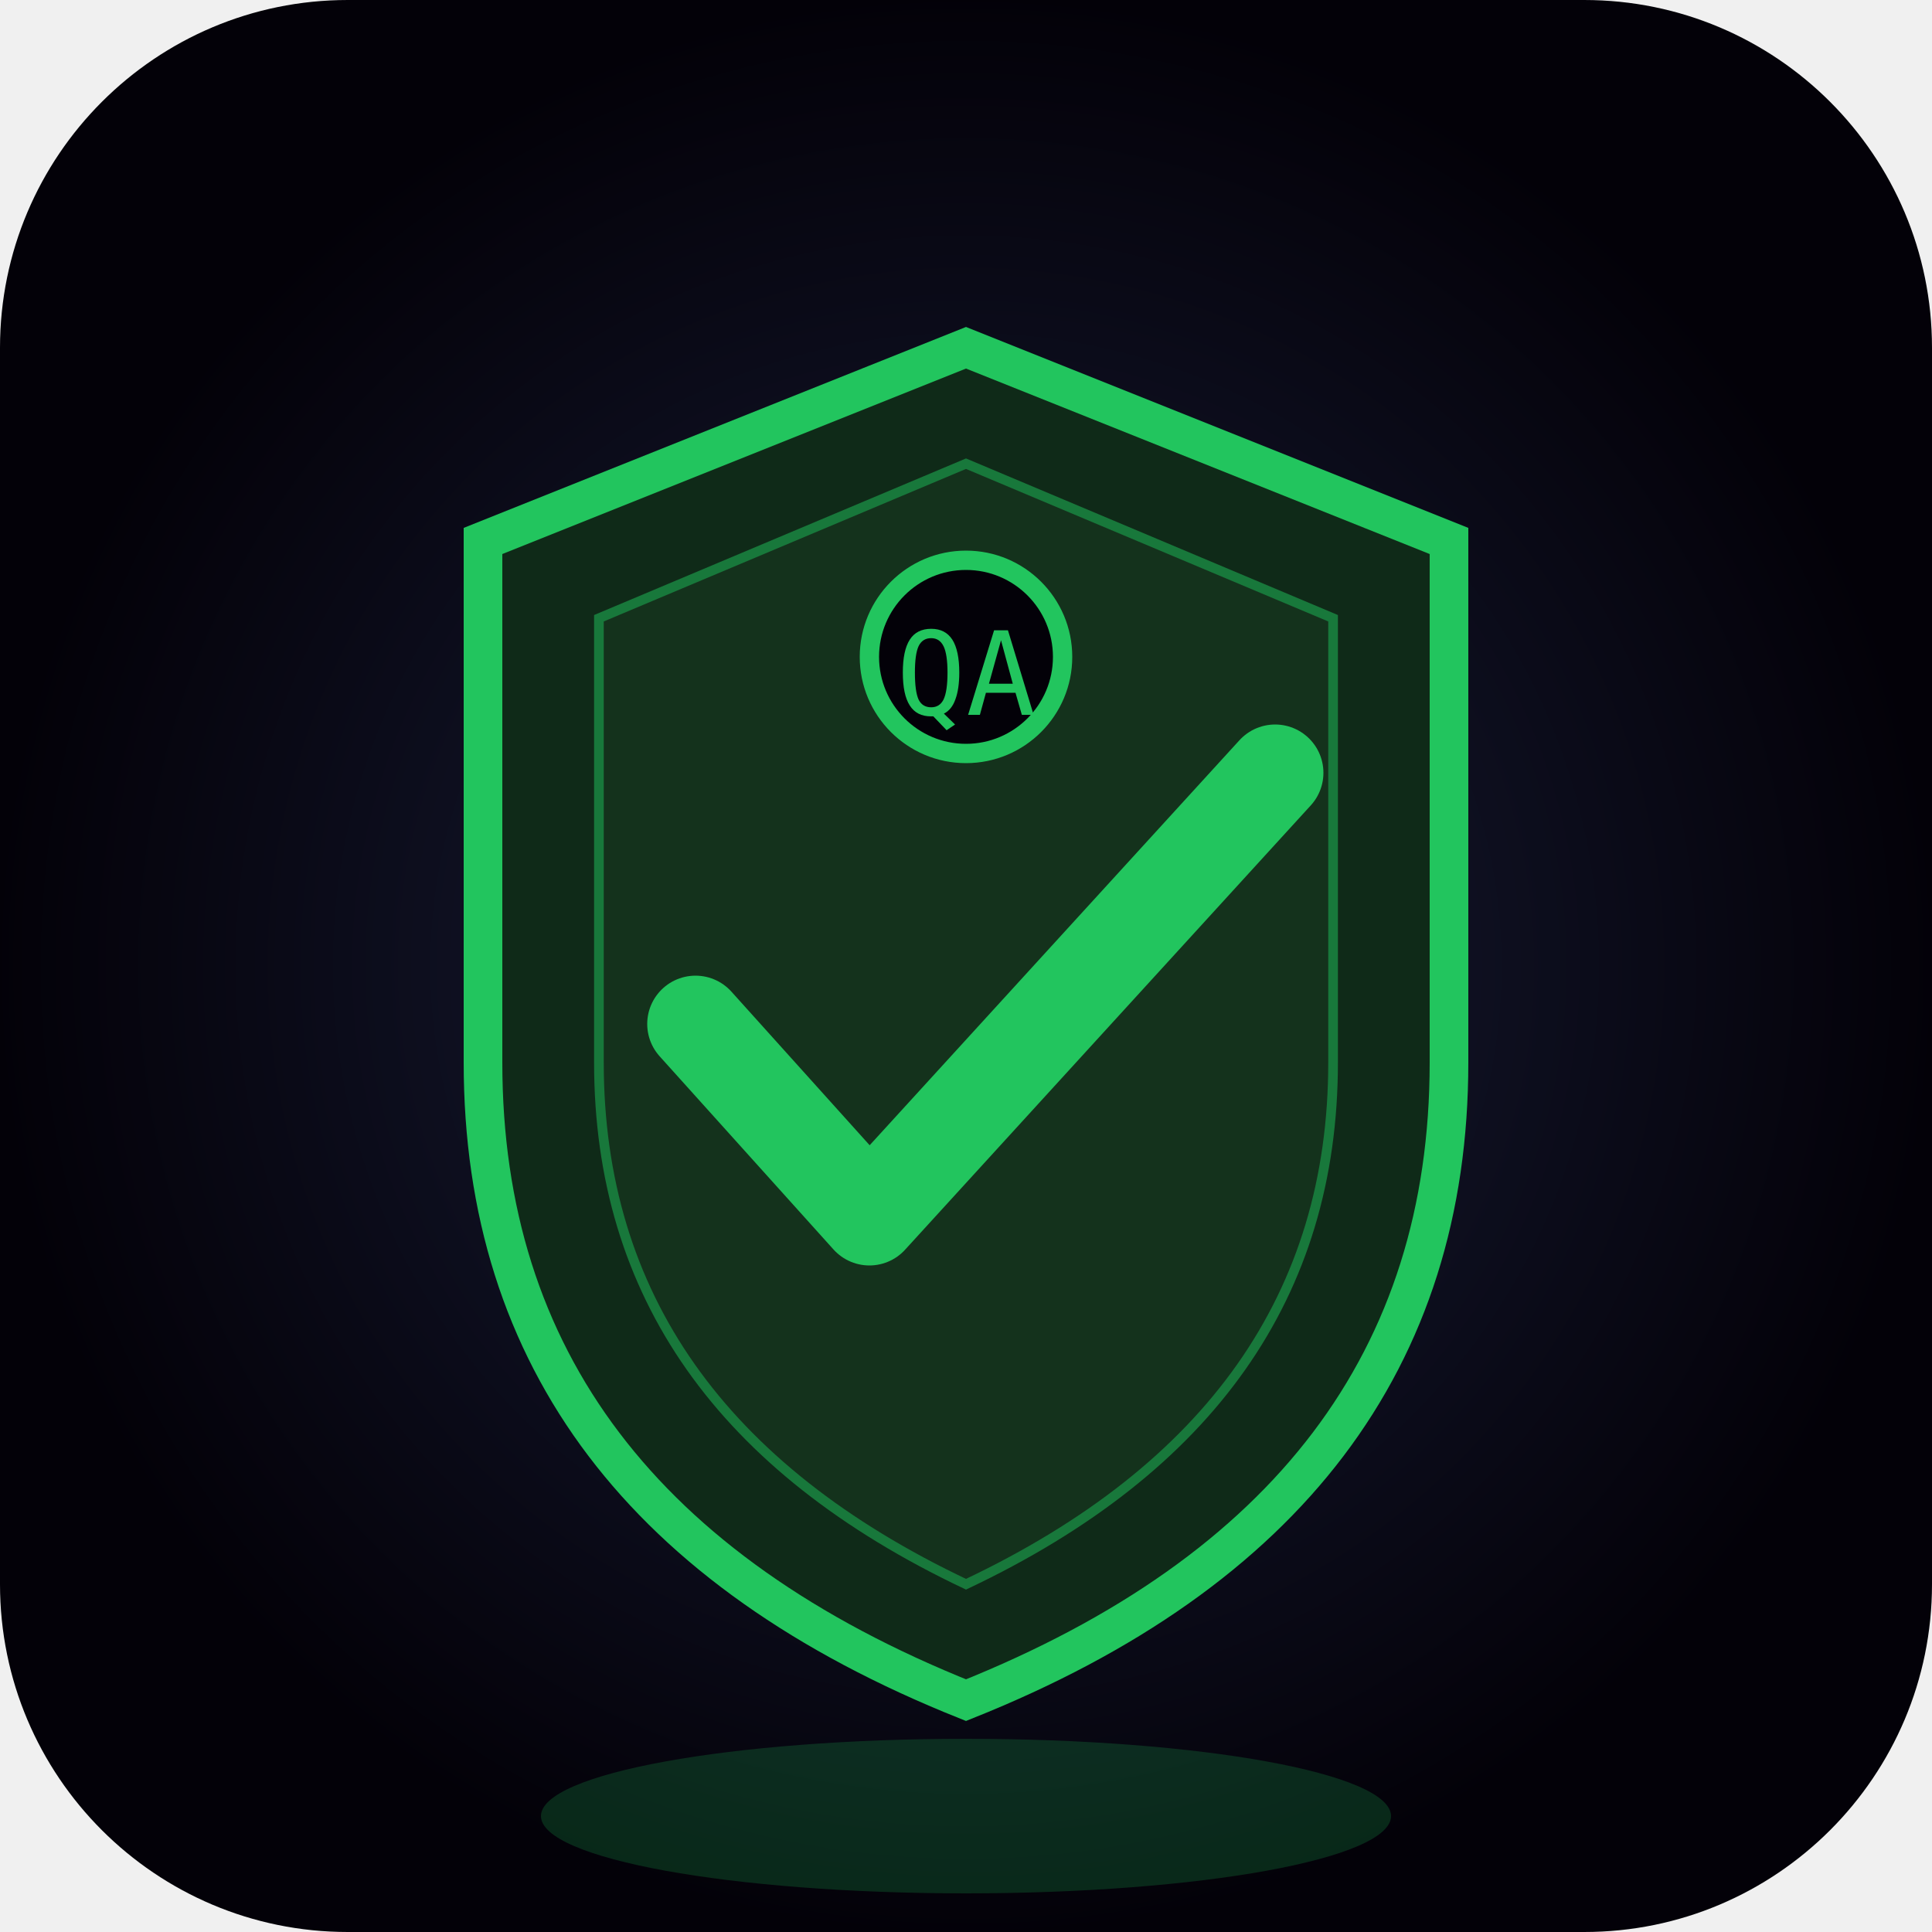
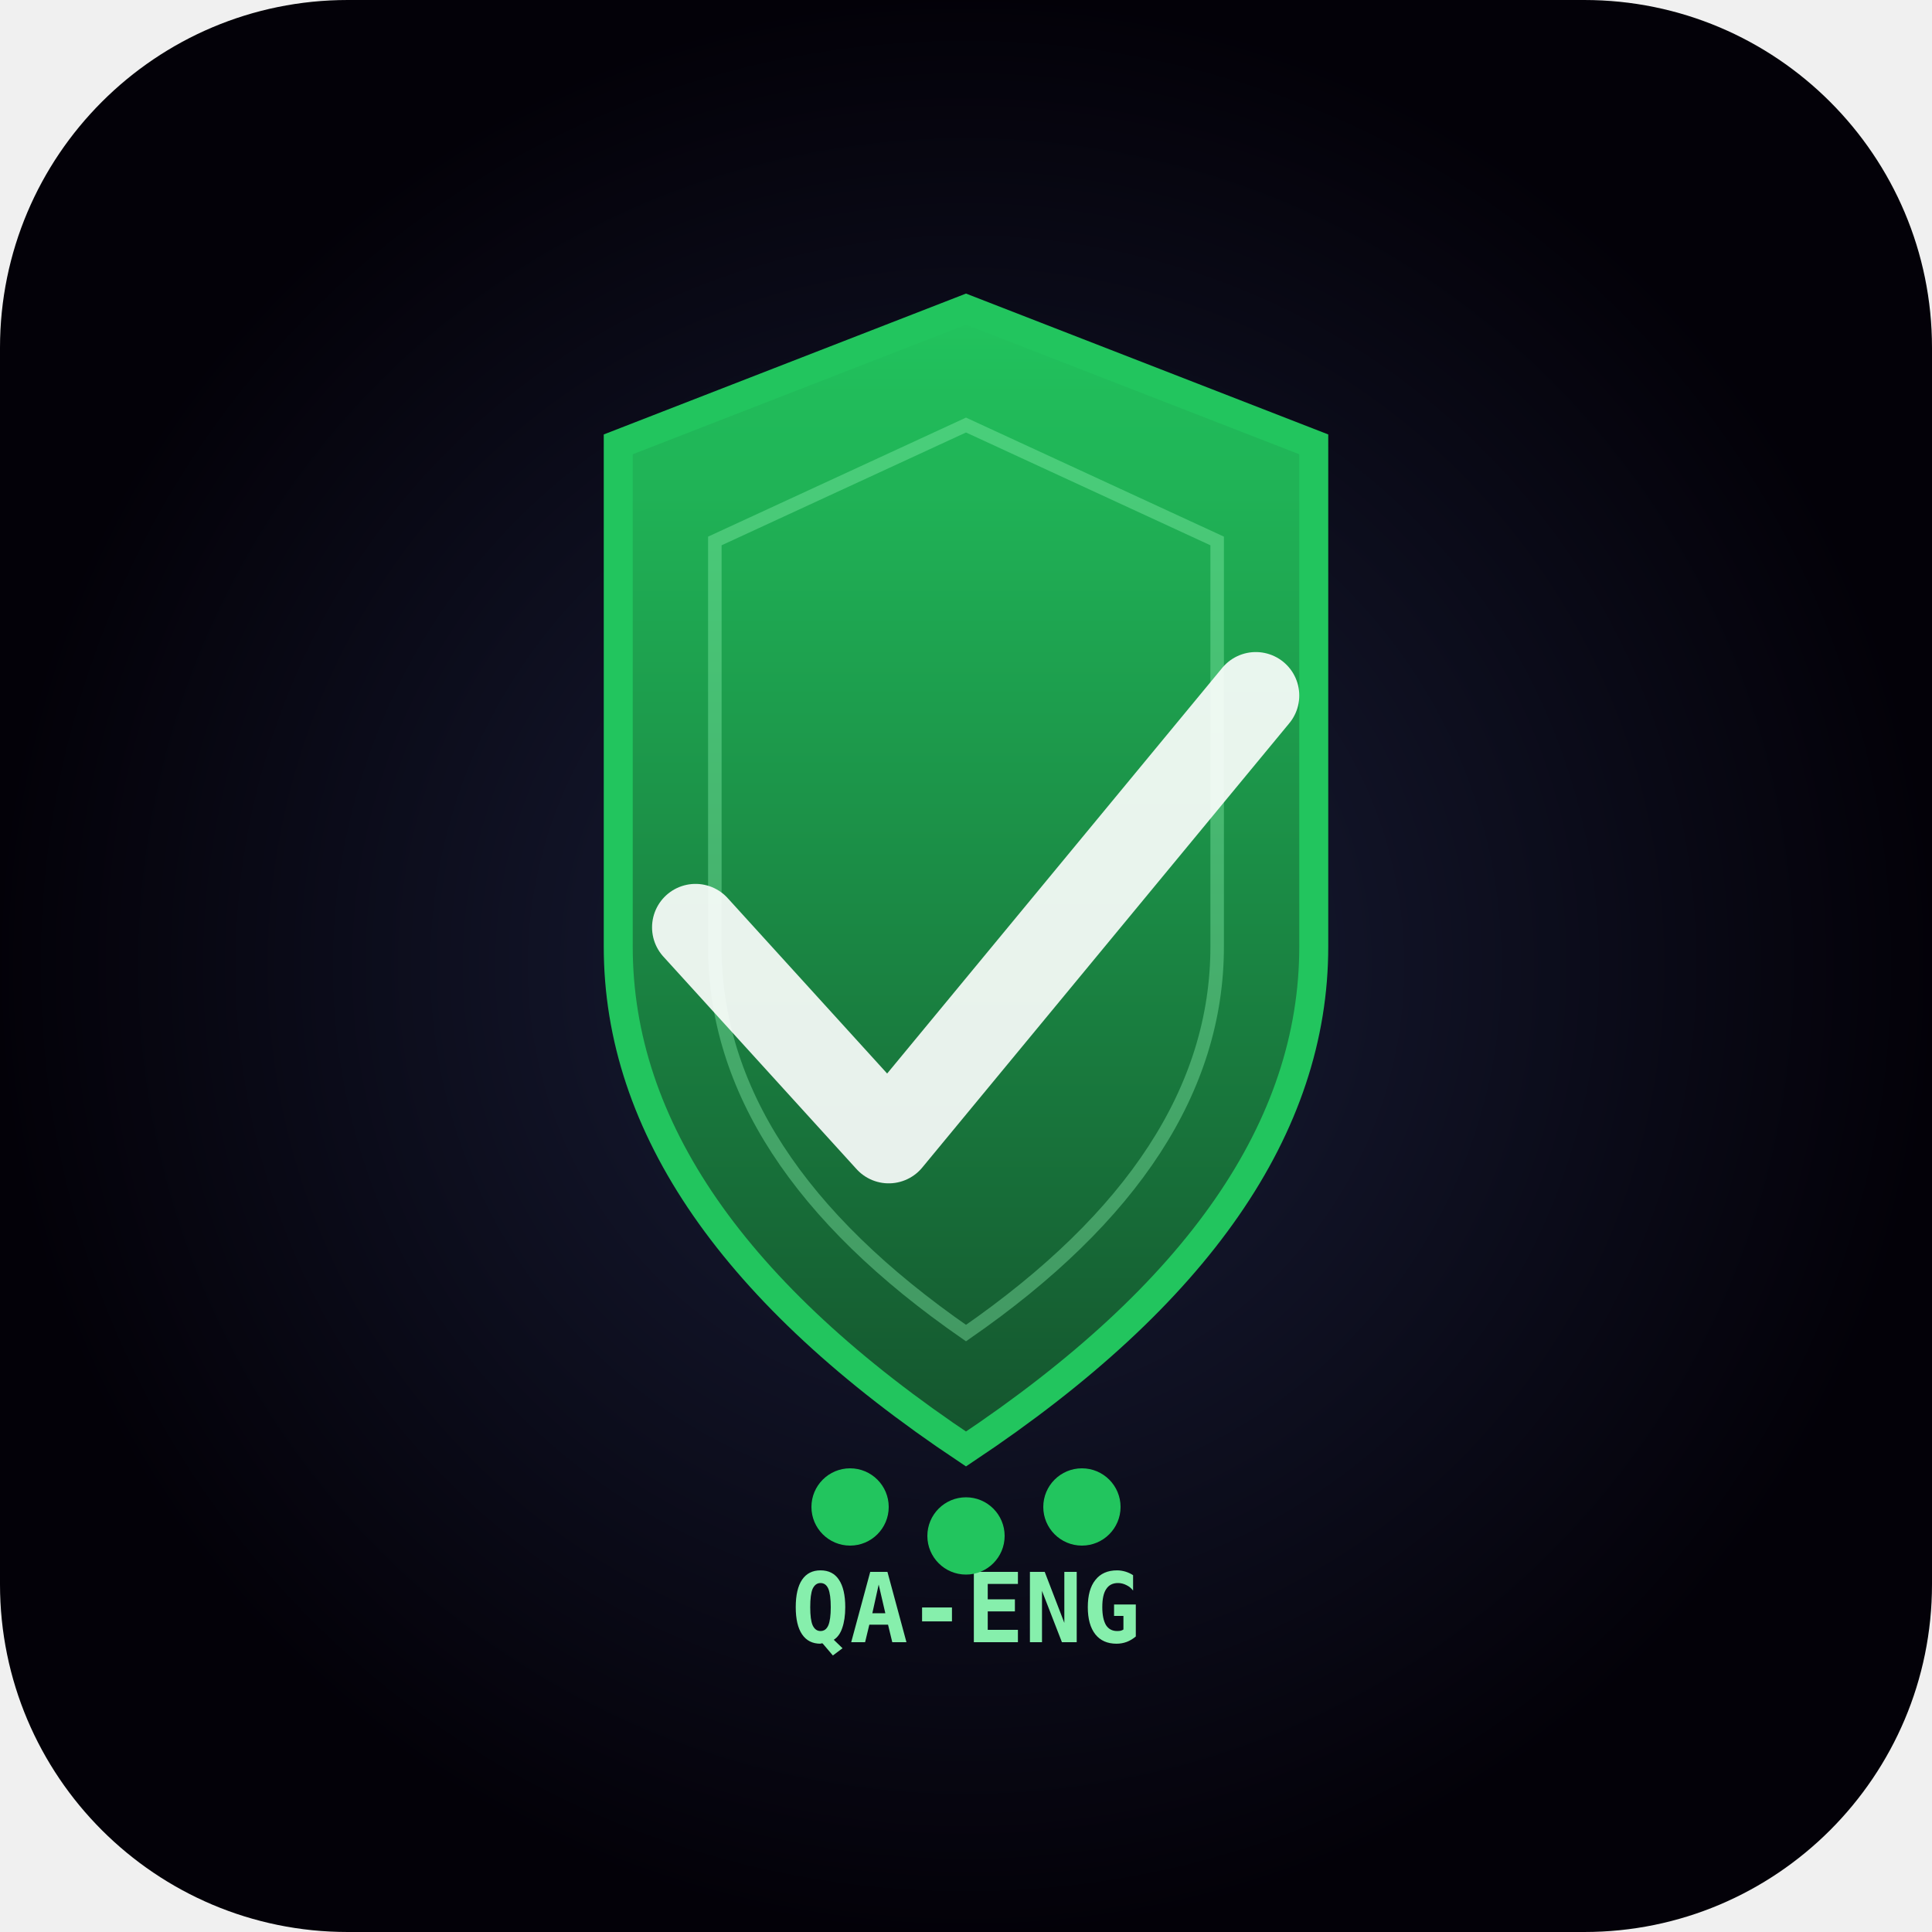
<svg xmlns="http://www.w3.org/2000/svg" viewBox="0 0 100 100" width="200" height="200">
  <defs>
    <radialGradient id="bg" cx="50%" cy="50%" r="50%">
      <stop offset="0%" stop-color="#1a1f3a" />
      <stop offset="100%" stop-color="#030108" />
    </radialGradient>
  </defs>
  <rect width="100" height="100" rx="18" fill="url(#bg)" />
-   <ellipse cx="50" cy="94" rx="22" ry="4" fill="rgba(34,197,94,0.2)" />
-   <path d="M50,18 L75,28 L75,55 Q75,78 50,88 Q25,78 25,55 L25,28 Z" fill="#0F2A18" stroke="#22C55E" stroke-width="2" />
-   <path d="M50,24 L69,32 L69,55 Q69,73 50,82 Q31,73 31,55 L31,32 Z" fill="#1a3a20" stroke="#22C55E" stroke-width="0.5" opacity="0.5" />
-   <path d="M36,53 L45,63 L66,40" stroke="#22C55E" stroke-width="5" fill="none" stroke-linecap="round" stroke-linejoin="round" />
-   <circle cx="50" cy="34" r="5" fill="#030108" stroke="#22C55E" stroke-width="1" />
-   <text x="50" y="37" text-anchor="middle" fill="#22C55E" font-size="6" font-family="monospace">QA</text>
+   <defs>
+     <linearGradient id="qe-sg" x1="0%" y1="0%" x2="0%" y2="100%">
+       <stop offset="0%" stop-color="#22C55E" />
+       <stop offset="100%" stop-color="#14532D" />
+     </linearGradient>
+   </defs>
+   <path d="M50,16 L68,23 L68,49 Q68,63 50,75 Q32,63 32,49 L32,23 Z" fill="url(#qe-sg)" stroke="#22C55E" stroke-width="1.5" />
+   <path d="M50,22 L63,28 L63,49 Q63,60 50,69 Q37,60 37,49 L37,28 Z" fill="none" stroke="#86EFAC" stroke-width="0.7" opacity="0.4" />
+   <polyline points="36,48 46,59 65,36" fill="none" stroke="#FFFFFF" stroke-width="4.5" stroke-linecap="round" stroke-linejoin="round" opacity="0.9" />
+   <text x="50" y="85" font-family="monospace" font-size="5" fill="#86EFAC" text-anchor="middle" font-weight="bold">QA-ENG</text>
+   <circle cx="44" cy="78" r="2" fill="#22C55E" />
+   <circle cx="50" cy="79.5" r="2" fill="#22C55E" />
+   <circle cx="56" cy="78" r="2" fill="#22C55E" />
</svg>
